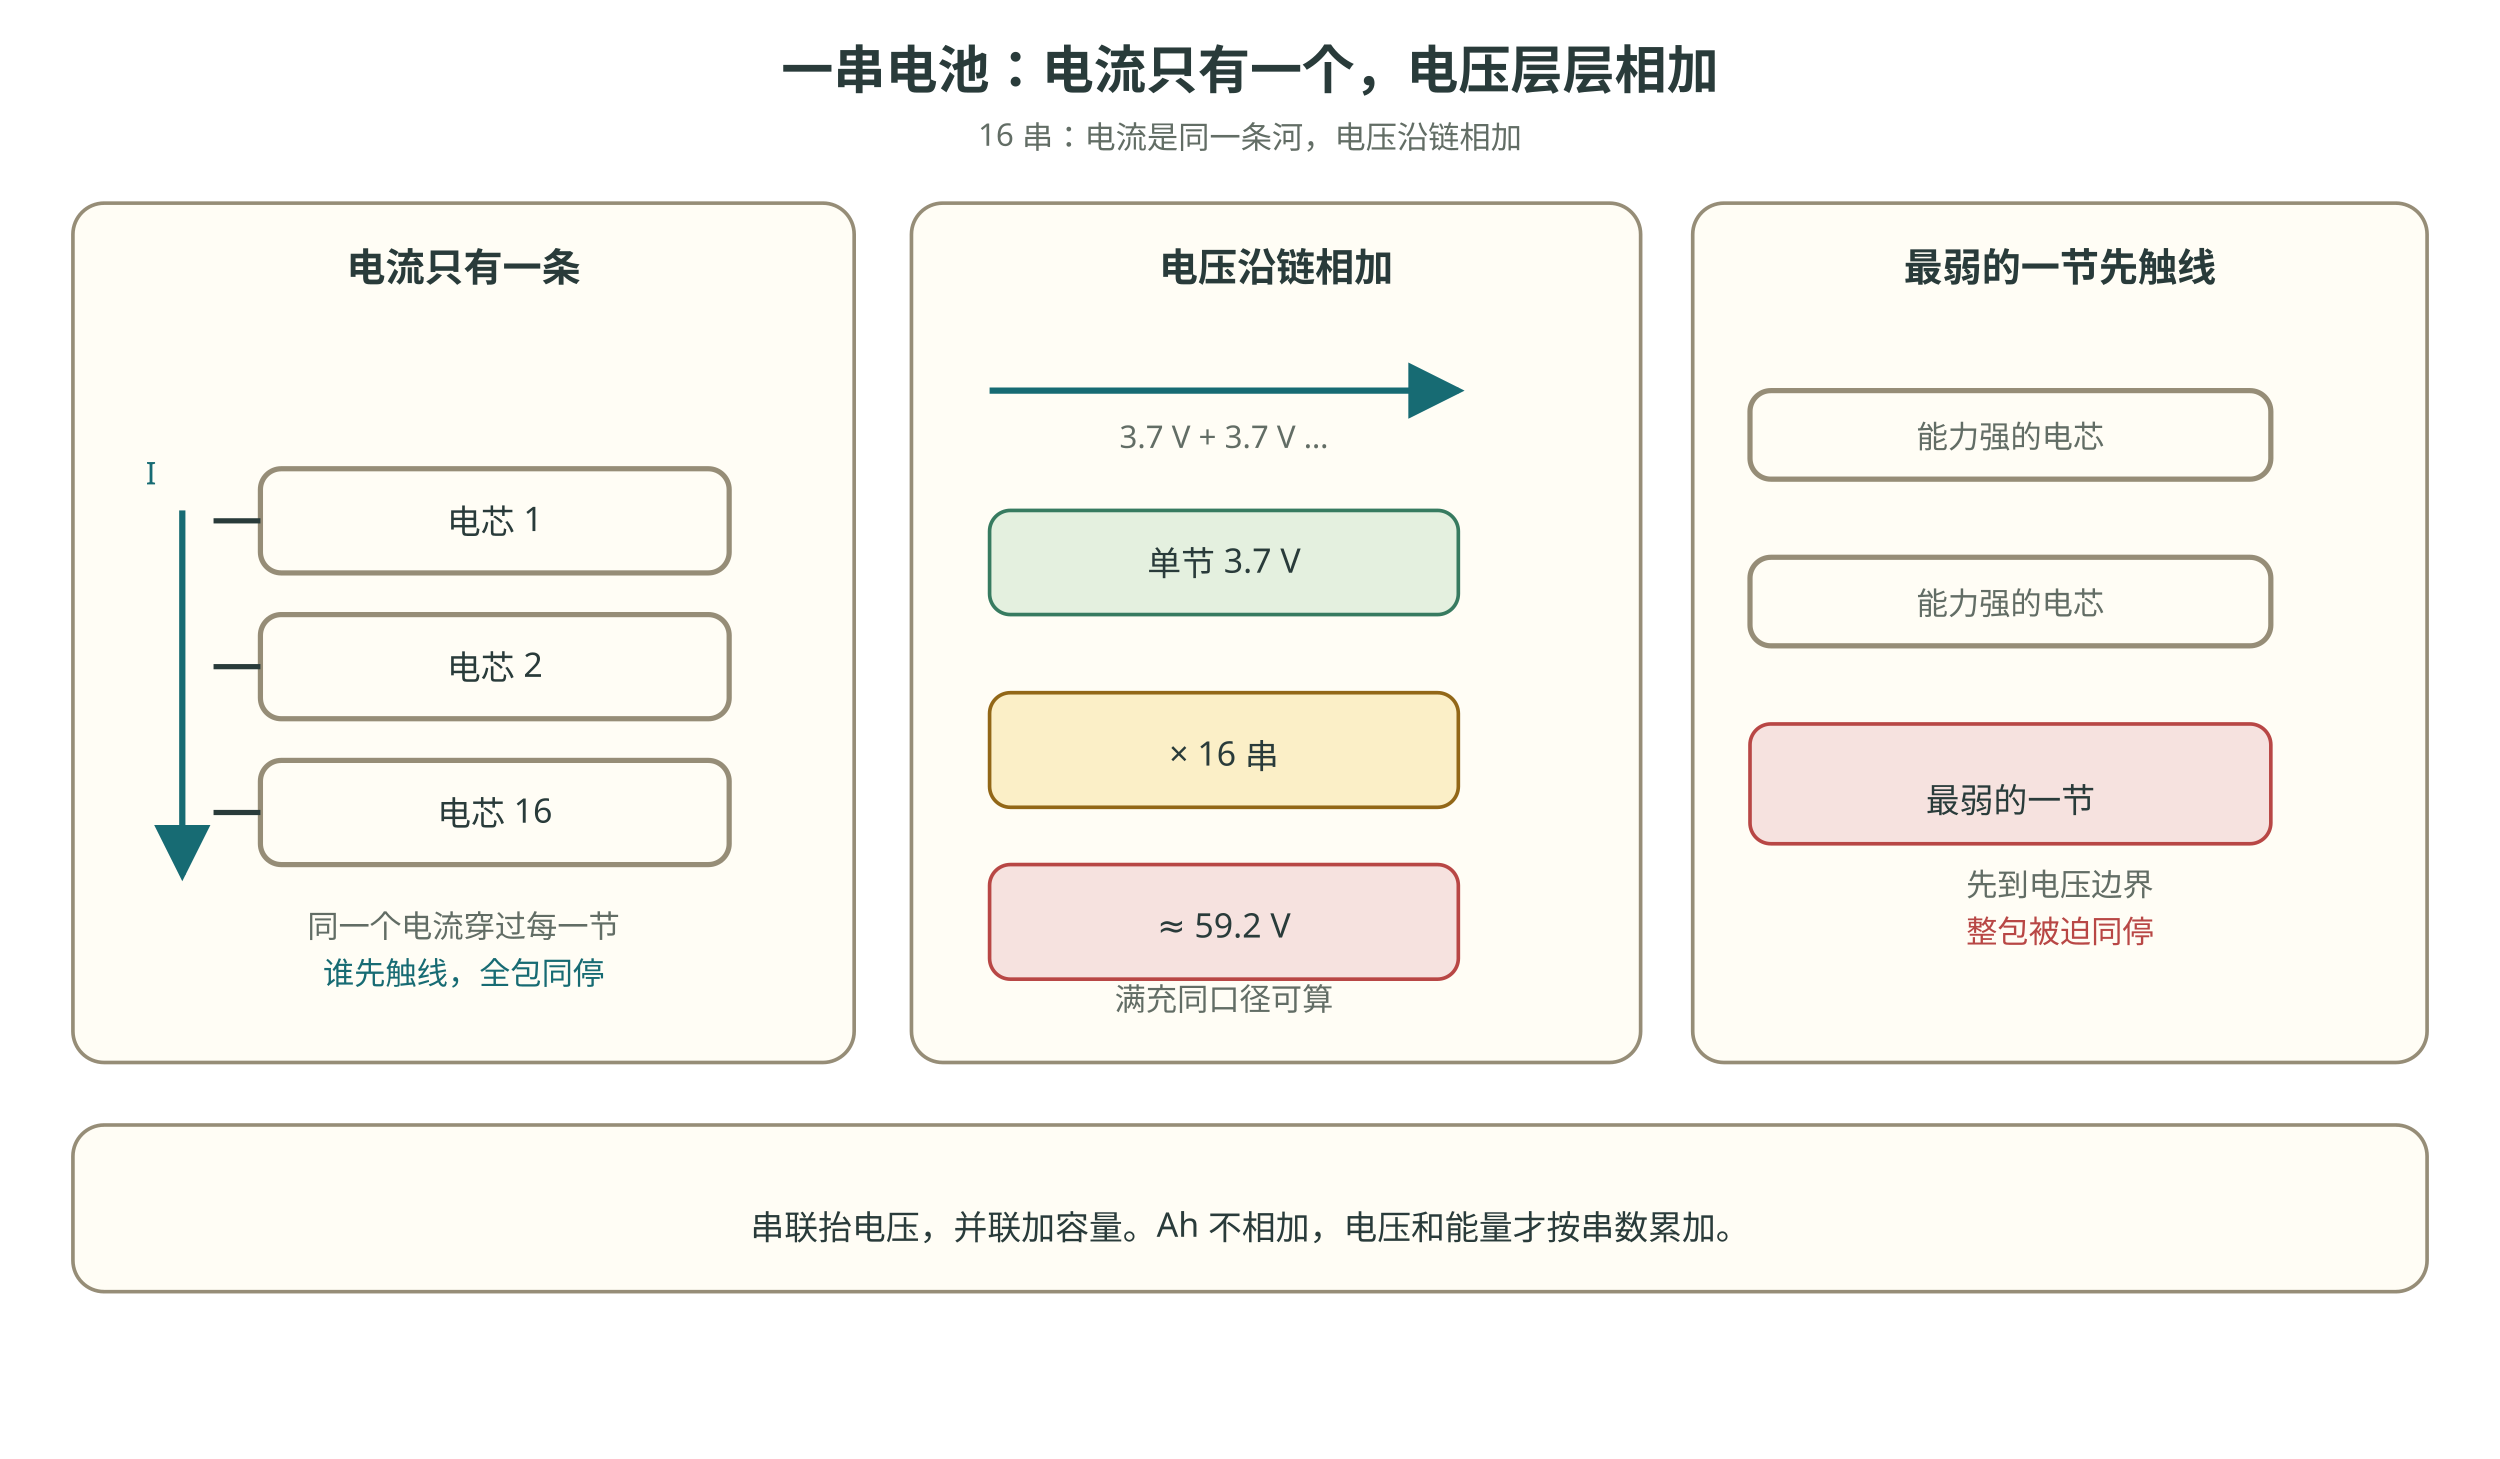
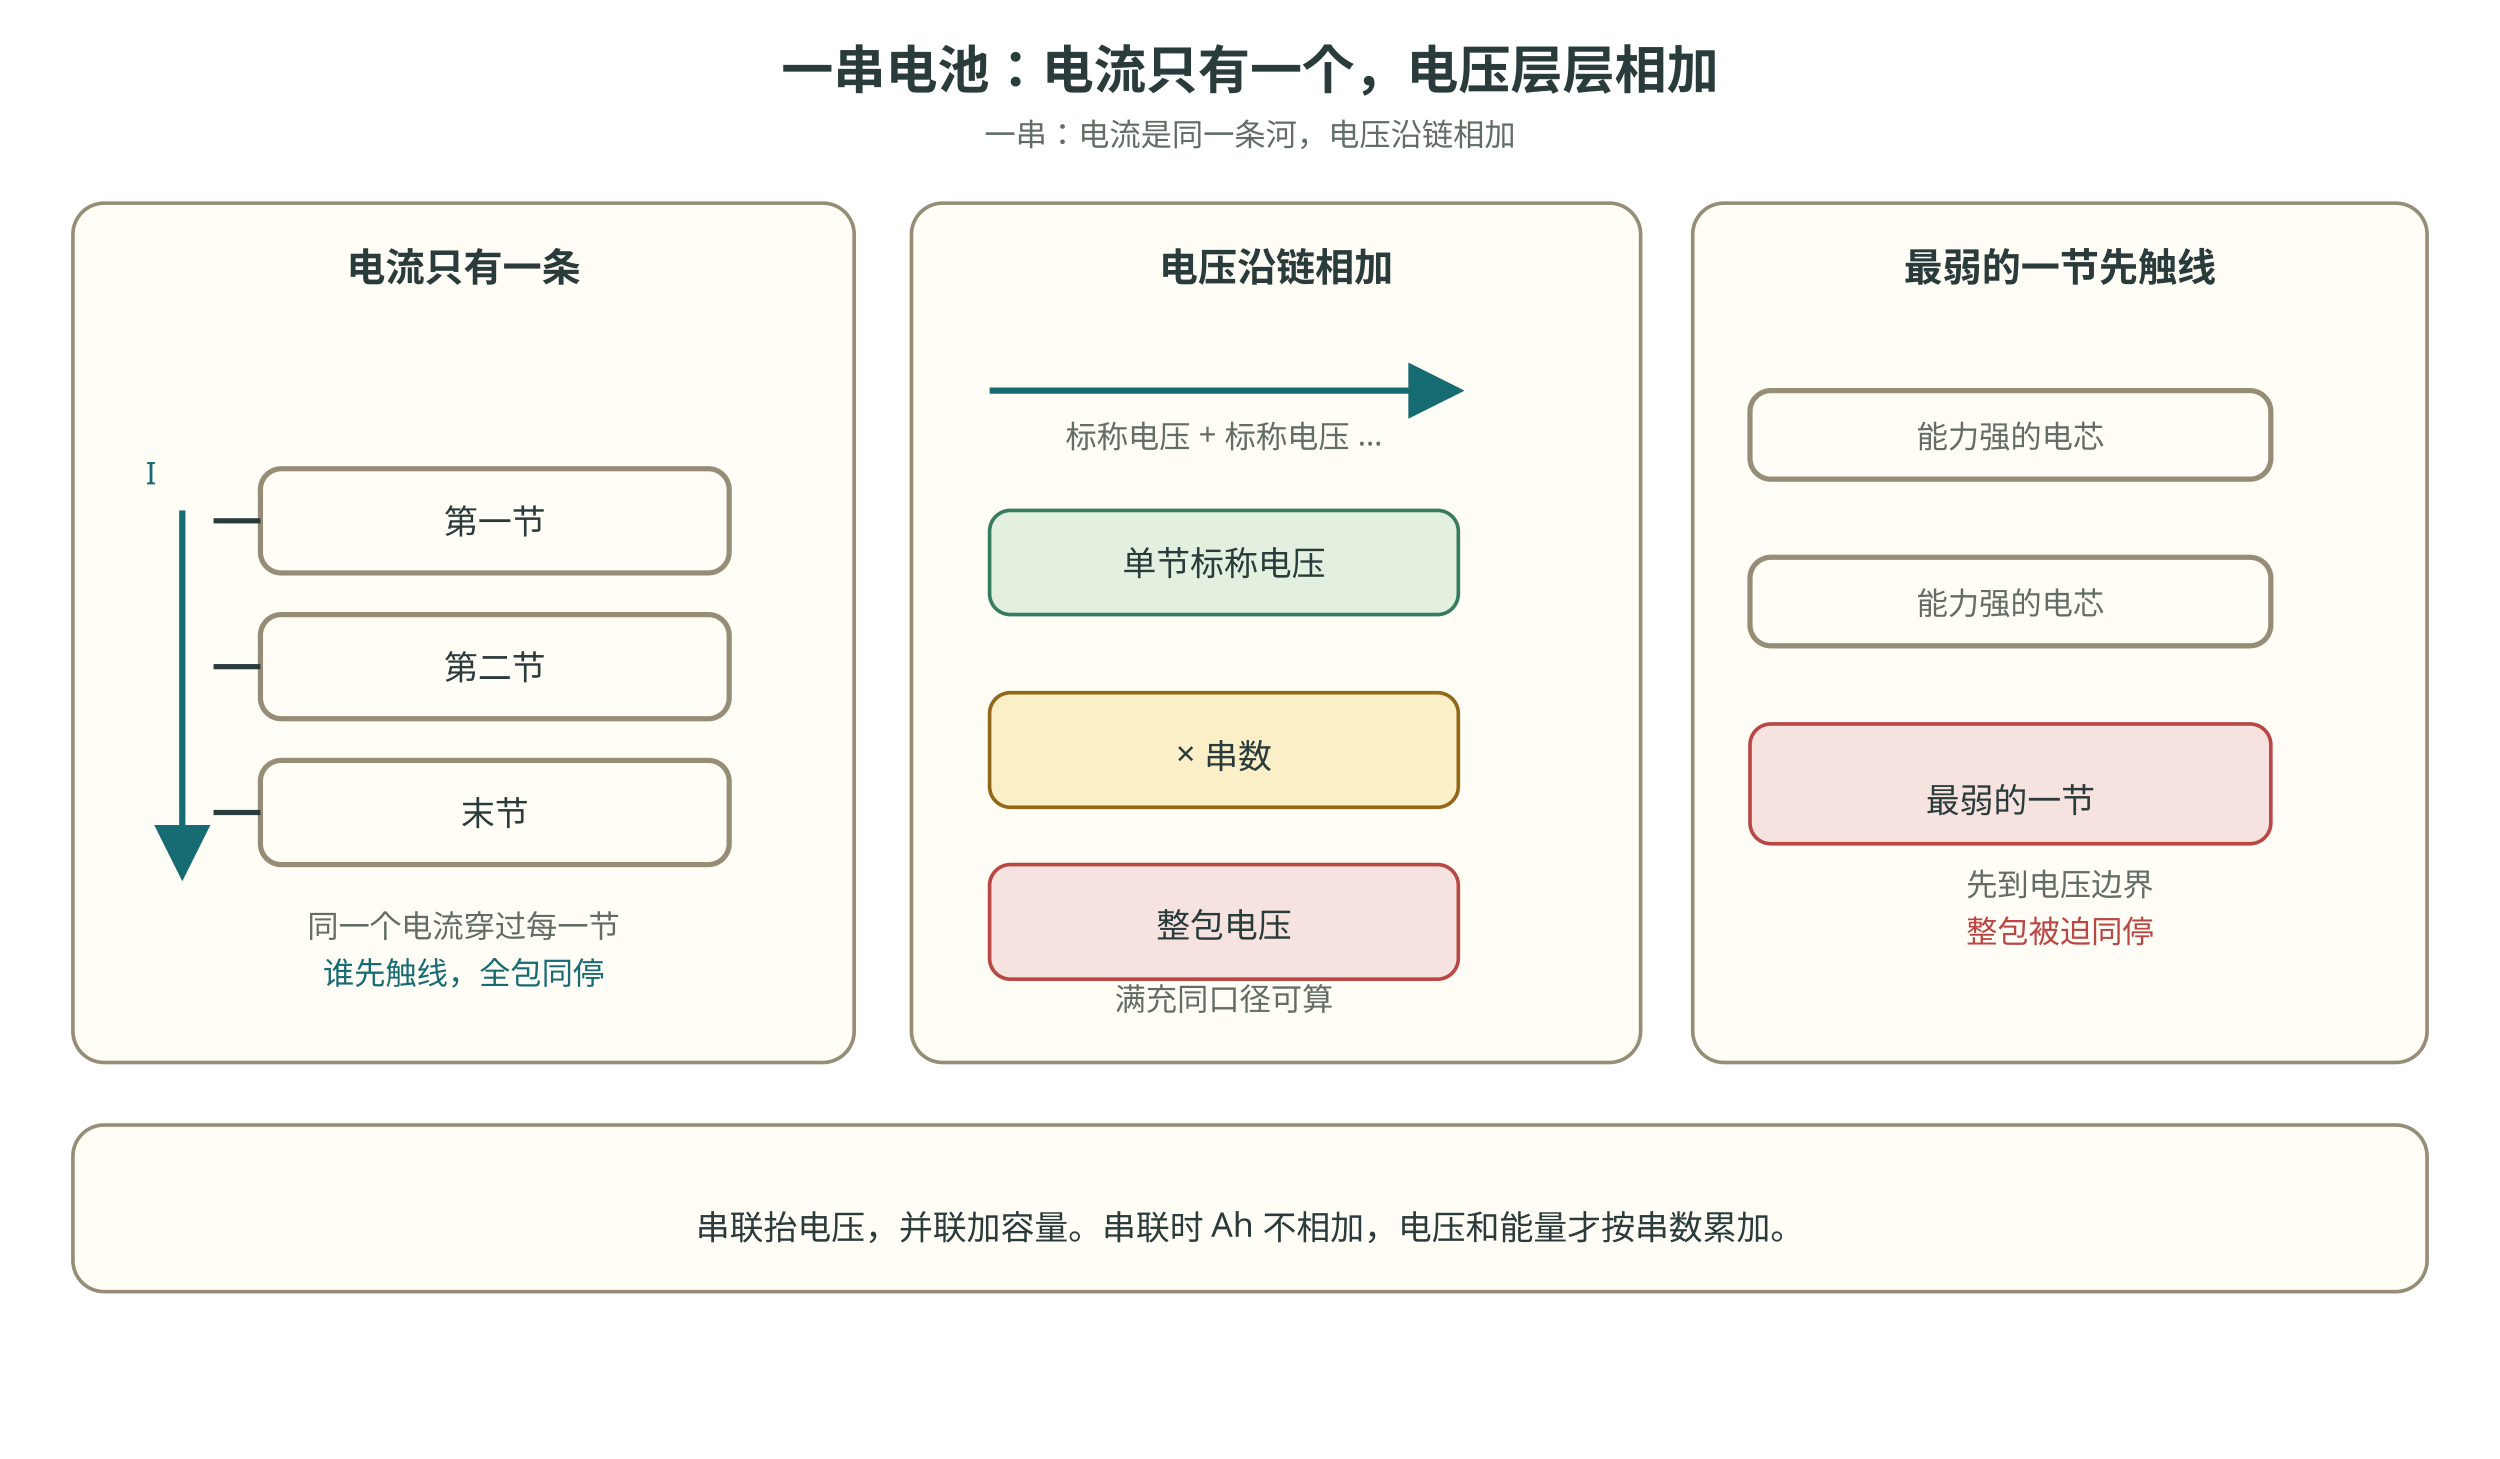
<svg xmlns="http://www.w3.org/2000/svg" viewBox="0 0 960 560" role="img" aria-labelledby="s1-stack-t s1-stack-d">
  <defs>
    <marker id="ar-teal" markerWidth="9" markerHeight="9" refX="8" refY="4.5" orient="auto" markerUnits="strokeWidth">
      <path class="head-teal" d="M0 0L9 4.5L0 9Z" />
    </marker>
    <marker id="ar-red" markerWidth="9" markerHeight="9" refX="8" refY="4.5" orient="auto" markerUnits="strokeWidth">
      <path class="head-red" d="M0 0L9 4.5L0 9Z" />
    </marker>
    <style>
      text { font-family: "Noto Sans SC", "Microsoft YaHei", sans-serif; fill: #293b3a; }
      .title { font-size: 20px; font-weight: 700; }
      .h { font-size: 15px; font-weight: 700; fill: #293b3a; }
      .body { font-size: 13px; fill: #293b3a; }
      .small { font-size: 12px; fill: #626d65; }
      .accent { fill: #176b73; }
      .green { fill: #377b60; }
      .red { fill: #b84745; }
      .gold { fill: #926717; }
      .card { fill: #fffdf5; stroke: #968d77; stroke-width: 1.4; }
      .soft { fill: #e4f0df; stroke: #377b60; stroke-width: 1.4; }
      .warn { fill: #fbefc7; stroke: #926717; stroke-width: 1.4; }
      .danger { fill: #f6e2df; stroke: #b84745; stroke-width: 1.4; }
      .wire { stroke: #293b3a; stroke-width: 2; fill: none; }
      .flow { stroke: #176b73; stroke-width: 2.4; fill: none; }
      .dot { fill: #176b73; }
      .bar { stroke: #293b3a; stroke-width: 3; stroke-linecap: round; }
      .bad { stroke: #b84745; stroke-width: 3; stroke-linecap: round; }
      .cell { fill: #fffdf5; stroke: #968d77; stroke-width: 2; }
      .head-teal { fill: #176b73; }
      .head-red { fill: #b84745; }
      @media (prefers-color-scheme: dark) {
        text { fill: #edf0e5; }
        .title { fill: #edf0e5; }
        .h { fill: #edf0e5; }
        .body { fill: #edf0e5; }
        .small { fill: #b0beb3; }
        .accent { fill: #7ec5c5; }
        .green { fill: #8fc7a2; }
        .red { fill: #f39b91; }
        .gold { fill: #dfbd78; }
        .card { fill: #223333; stroke: #71908c; }
        .soft { fill: #293f35; stroke: #8fc7a2; }
        .warn { fill: #453e2b; stroke: #dfbd78; }
        .danger { fill: #483336; stroke: #f39b91; }
        .wire { stroke: #edf0e5; }
        .flow { stroke: #7ec5c5; }
        .dot { fill: #7ec5c5; }
        .bar { stroke: #edf0e5; }
        .bad { stroke: #f39b91; }
        .cell { fill: #223333; stroke: #71908c; }
        .head-teal { fill: #7ec5c5; }
        .head-red { fill: #f39b91; }
      }
    </style>
  </defs>
  <text x="480" y="34" text-anchor="middle" class="title">一串电池：电流只有一个，电压层层相加</text>
-   <text x="480" y="56" text-anchor="middle" class="small">16 串：电流是同一条河，电压沿链相加</text>
+   <text x="480" y="56" text-anchor="middle" class="small">一串：电流是同一条河，电压沿链相加</text>
  <rect class="card" x="28" y="78" width="300" height="330" rx="12" />
  <text x="178" y="108" text-anchor="middle" class="h">电流只有一条</text>
  <path class="flow" d="M70 196V336" marker-end="url(#ar-teal)" />
  <text x="58" y="186" text-anchor="middle" class="small accent">I</text>
  <g>
    <rect class="cell" x="100" y="180" width="180" height="40" rx="8" />
-     <text x="190" y="205" text-anchor="middle" class="body">电芯 1</text>
+     <text x="190" y="205" text-anchor="middle" class="body">第一节</text>
    <rect class="cell" x="100" y="236" width="180" height="40" rx="8" />
-     <text x="190" y="261" text-anchor="middle" class="body">电芯 2</text>
+     <text x="190" y="261" text-anchor="middle" class="body">第二节</text>
    <rect class="cell" x="100" y="292" width="180" height="40" rx="8" />
-     <text x="190" y="317" text-anchor="middle" class="body">电芯 16</text>
+     <text x="190" y="317" text-anchor="middle" class="body">末节</text>
  </g>
  <path class="wire" d="M100 200H82M100 256H82M100 312H82" />
  <text x="178" y="360" text-anchor="middle" class="small">同一个电流穿过每一节</text>
  <text x="178" y="378" text-anchor="middle" class="small accent">谁先触线，全包同停</text>
  <rect class="card" x="350" y="78" width="280" height="330" rx="12" />
  <text x="490" y="108" text-anchor="middle" class="h">电压沿链相加</text>
  <path class="flow" d="M380 150H560" marker-end="url(#ar-teal)" />
-   <text x="470" y="172" text-anchor="middle" class="small">3.7 V + 3.7 V …</text>
+   <text x="470" y="172" text-anchor="middle" class="small">标称电压 + 标称电压 …</text>
  <rect class="soft" x="380" y="196" width="180" height="40" rx="8" />
-   <text x="470" y="221" text-anchor="middle" class="body">单节 3.7 V</text>
+   <text x="470" y="221" text-anchor="middle" class="body">单节标称电压</text>
  <rect class="warn" x="380" y="266" width="180" height="44" rx="8" />
-   <text x="470" y="294" text-anchor="middle" class="body">× 16 串</text>
+   <text x="470" y="294" text-anchor="middle" class="body">× 串数</text>
  <rect class="danger" x="380" y="332" width="180" height="44" rx="8" />
-   <text x="470" y="360" text-anchor="middle" class="body">≈ 59.2 V</text>
+   <text x="470" y="360" text-anchor="middle" class="body">整包电压</text>
  <text x="470" y="388" text-anchor="middle" class="small">满充同口径可算</text>
  <rect class="card" x="650" y="78" width="282" height="330" rx="12" />
  <text x="791" y="108" text-anchor="middle" class="h">最弱的一节先触线</text>
  <g>
    <rect class="cell" x="672" y="150" width="200" height="34" rx="8" />
    <text x="772" y="172" text-anchor="middle" class="small">能力强的电芯</text>
    <rect class="cell" x="672" y="214" width="200" height="34" rx="8" />
    <text x="772" y="236" text-anchor="middle" class="small">能力强的电芯</text>
    <rect class="danger" x="672" y="278" width="200" height="46" rx="8" />
    <text x="772" y="312" text-anchor="middle" class="body">最弱的一节</text>
  </g>
  <text x="791" y="344" text-anchor="middle" class="small">先到电压边界</text>
  <text x="791" y="362" text-anchor="middle" class="small red">整包被迫同停</text>
  <rect class="card" x="28" y="432" width="904" height="64" rx="12" />
-   <text x="480" y="476" text-anchor="middle" class="body">串联抬电压，并联加容量。Ah 不相加，电压和能量才按串数累加。</text>
+   <text x="480" y="476" text-anchor="middle" class="body">串联抬电压，并联加容量。串联时 Ah 不相加，电压和能量才按串数累加。</text>
</svg>
